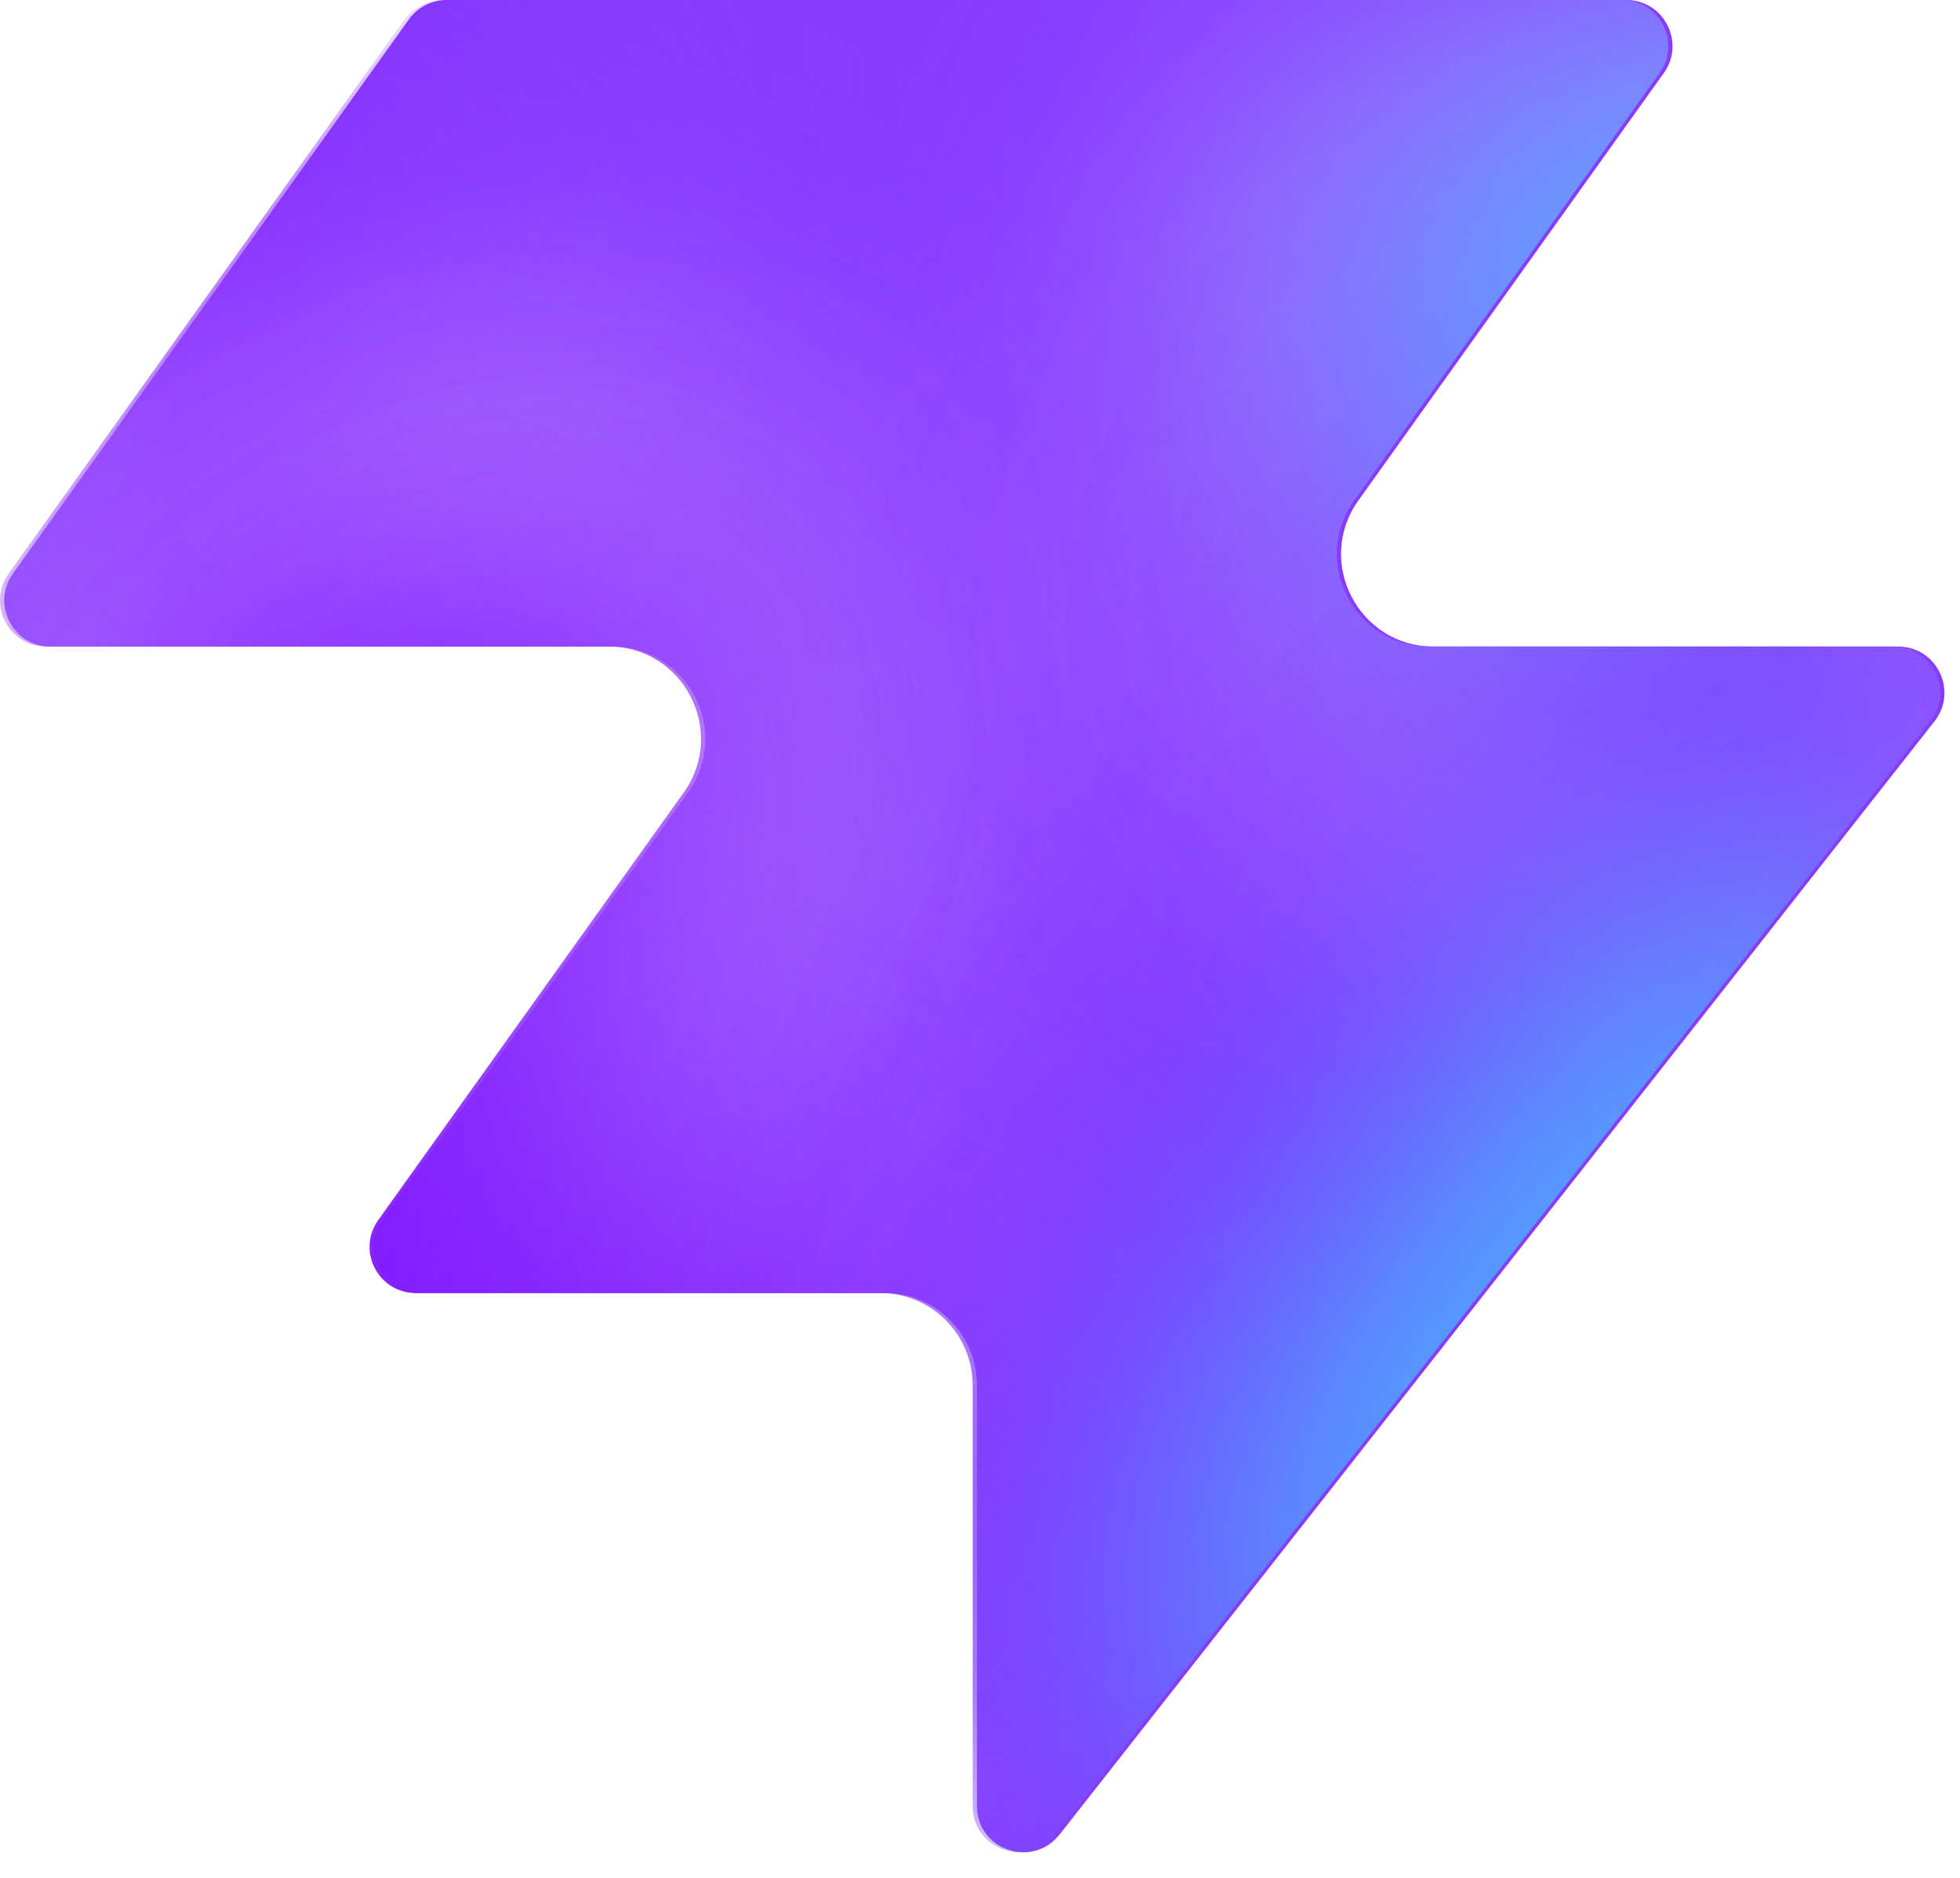
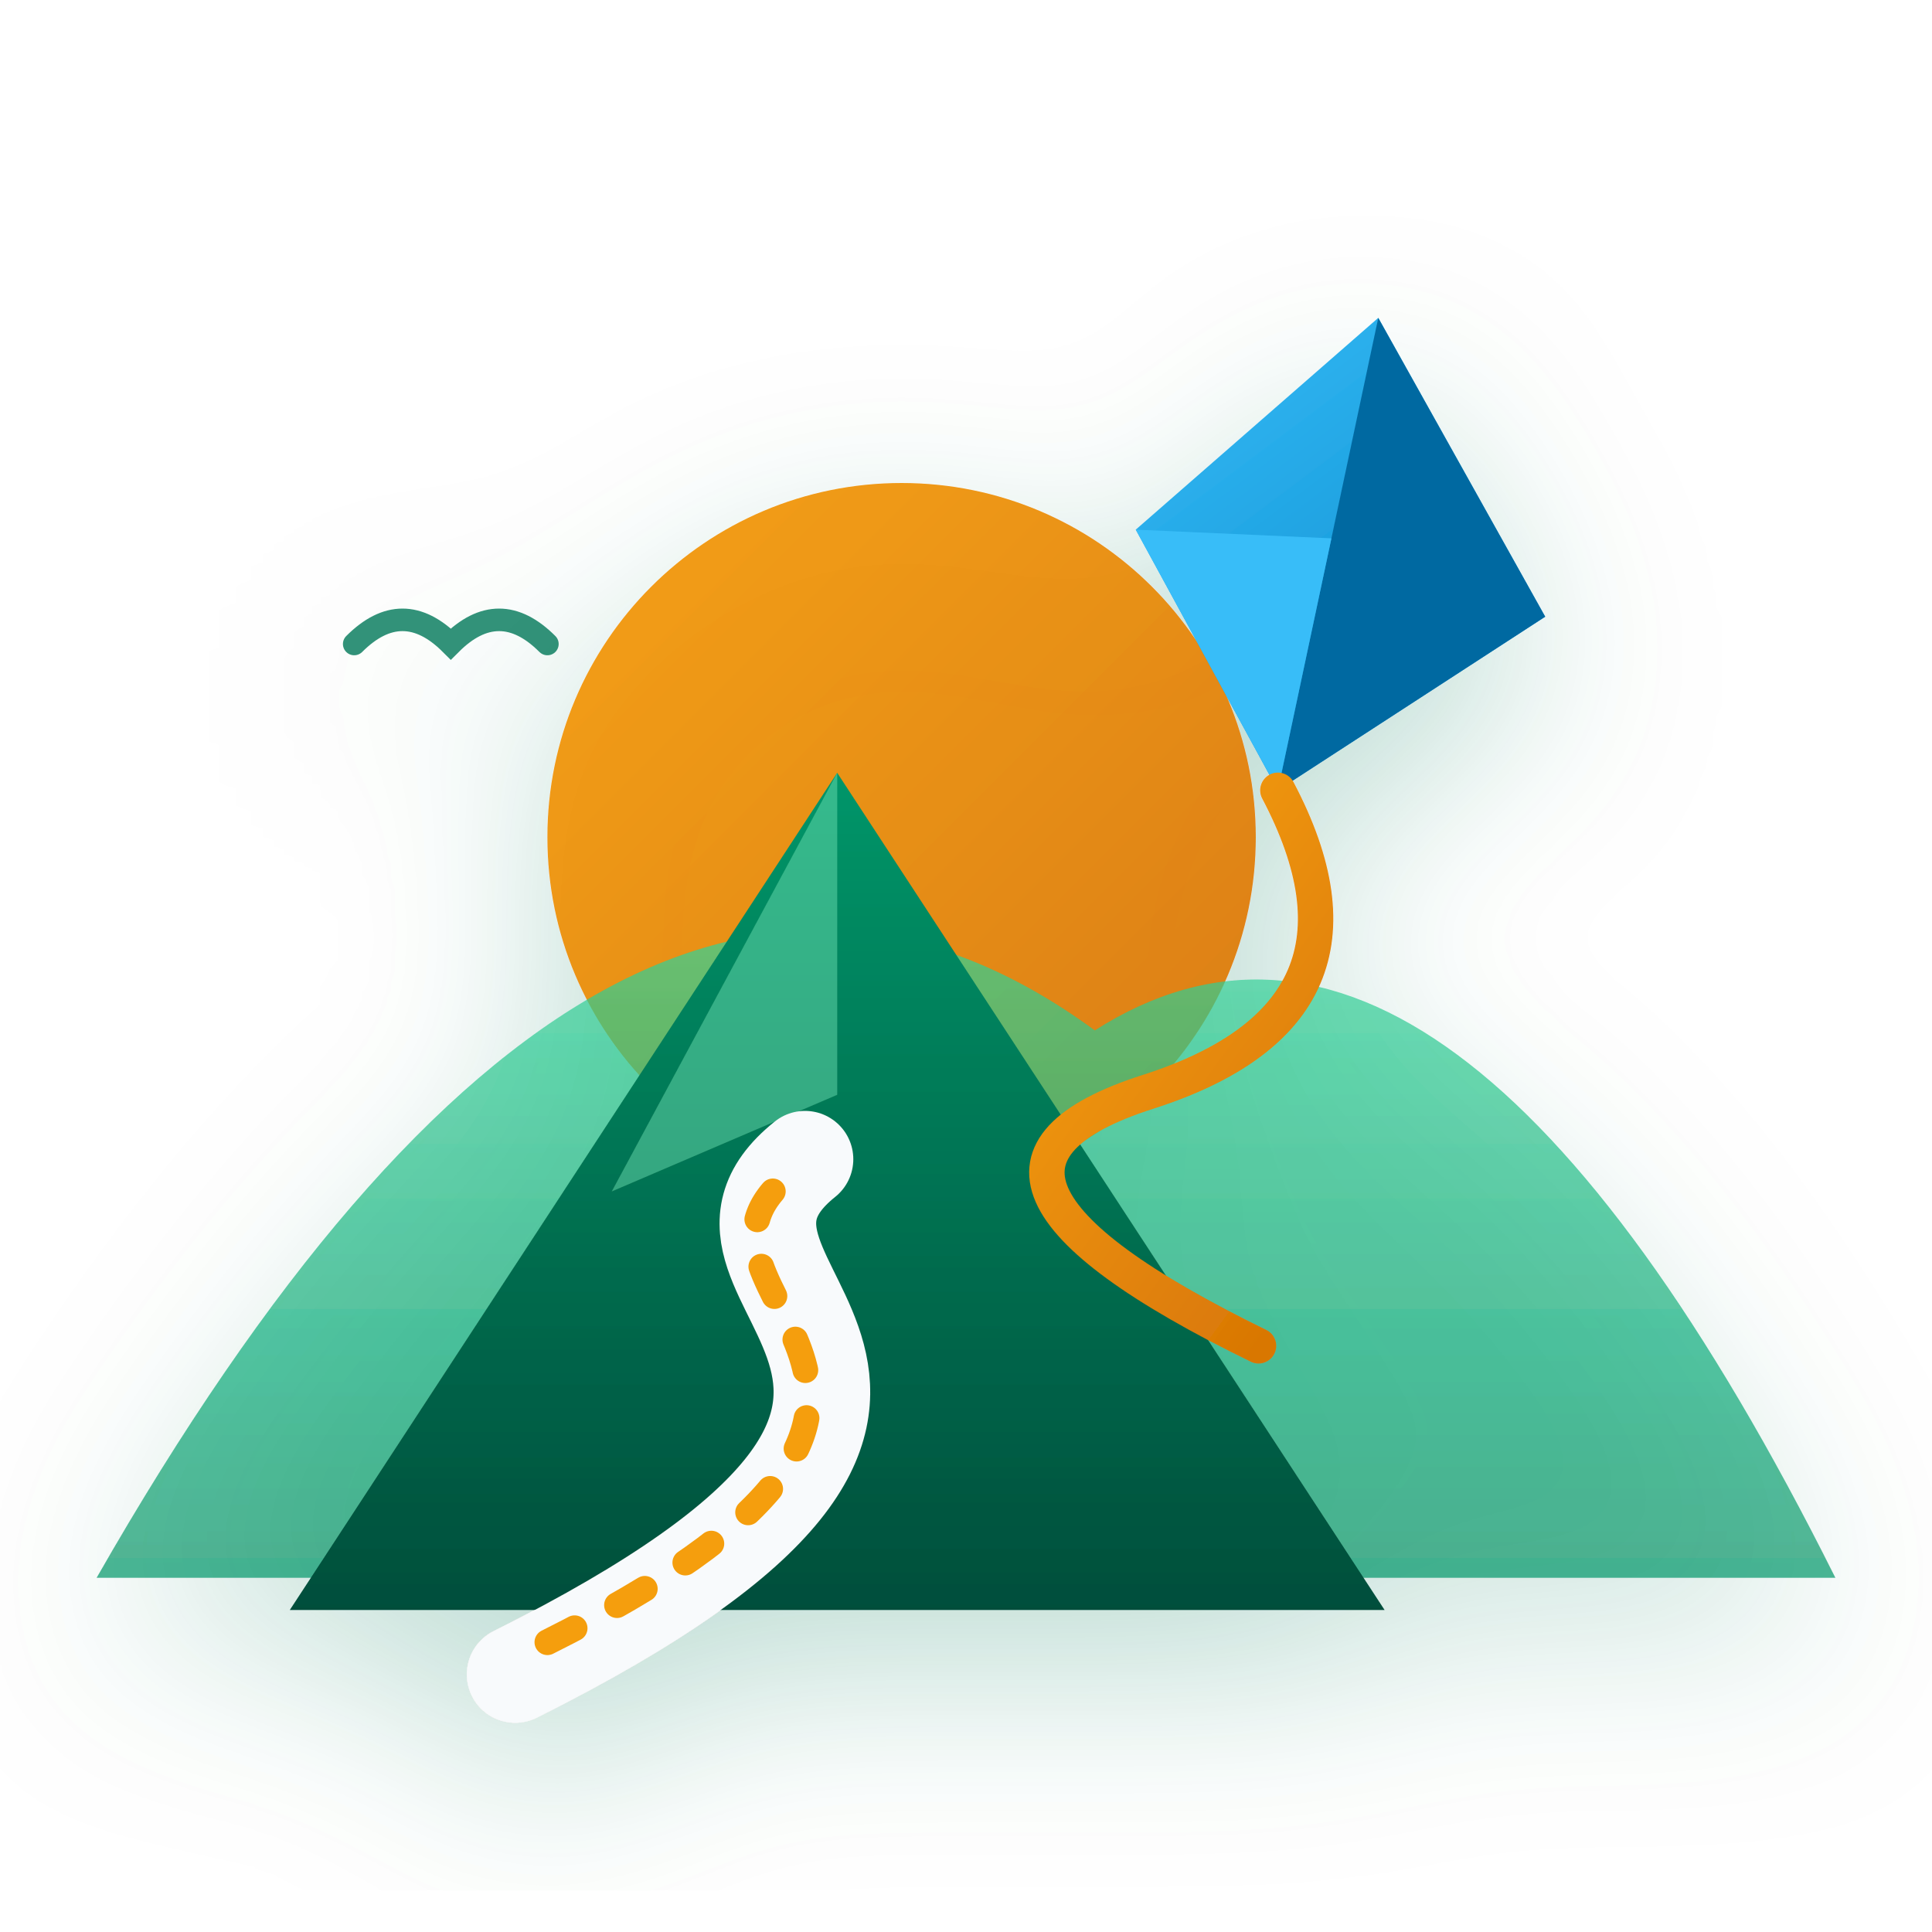
- <svg xmlns="http://www.w3.org/2000/svg" width="48" height="46" fill="none" viewBox="0 0 48 46">
-   <path fill="#863bff" d="M25.946 44.938c-.664.845-2.021.375-2.021-.698V33.937a2.26 2.26 0 0 0-2.262-2.262H10.287c-.92 0-1.456-1.04-.92-1.788l7.48-10.471c1.07-1.497 0-3.578-1.842-3.578H1.237c-.92 0-1.456-1.04-.92-1.788L10.013.474c.214-.297.556-.474.92-.474h28.894c.92 0 1.456 1.04.92 1.788l-7.48 10.471c-1.07 1.498 0 3.579 1.842 3.579h11.377c.943 0 1.473 1.088.89 1.83L25.947 44.94z" style="fill:#863bff;fill:color(display-p3 .525 .23 1);fill-opacity:1" />
-   <mask id="a" width="48" height="46" x="0" y="0" maskUnits="userSpaceOnUse" style="mask-type:alpha">
-     <path fill="#000" d="M25.842 44.938c-.664.844-2.021.375-2.021-.698V33.937a2.26 2.26 0 0 0-2.262-2.262H10.183c-.92 0-1.456-1.04-.92-1.788l7.48-10.471c1.07-1.498 0-3.579-1.842-3.579H1.133c-.92 0-1.456-1.04-.92-1.787L9.91.473c.214-.297.556-.474.92-.474h28.894c.92 0 1.456 1.04.92 1.788l-7.48 10.471c-1.07 1.498 0 3.578 1.842 3.578h11.377c.943 0 1.473 1.088.89 1.832L25.843 44.94z" style="fill:#000;fill-opacity:1" />
-   </mask>
-   <g mask="url(#a)">
-     <g filter="url(#b)">
-       <ellipse cx="5.508" cy="14.704" fill="#ede6ff" rx="5.508" ry="14.704" style="fill:#ede6ff;fill:color(display-p3 .927 .903 1);fill-opacity:1" transform="matrix(.00324 1 1 -.00324 -4.47 31.516)" />
-     </g>
-     <g filter="url(#c)">
-       <ellipse cx="10.399" cy="29.851" fill="#ede6ff" rx="10.399" ry="29.851" style="fill:#ede6ff;fill:color(display-p3 .927 .903 1);fill-opacity:1" transform="matrix(.00324 1 1 -.00324 -39.328 7.883)" />
-     </g>
-     <g filter="url(#d)">
-       <ellipse cx="5.508" cy="30.487" fill="#7e14ff" rx="5.508" ry="30.487" style="fill:#7e14ff;fill:color(display-p3 .492 .077 1);fill-opacity:1" transform="rotate(89.814 -25.913 -14.639)scale(1 -1)" />
-     </g>
-     <g filter="url(#e)">
-       <ellipse cx="5.508" cy="30.599" fill="#7e14ff" rx="5.508" ry="30.599" style="fill:#7e14ff;fill:color(display-p3 .492 .077 1);fill-opacity:1" transform="rotate(89.814 -32.644 -3.334)scale(1 -1)" />
-     </g>
-     <g filter="url(#f)">
-       <ellipse cx="5.508" cy="30.599" fill="#7e14ff" rx="5.508" ry="30.599" style="fill:#7e14ff;fill:color(display-p3 .492 .077 1);fill-opacity:1" transform="matrix(.00324 1 1 -.00324 -34.34 30.47)" />
-     </g>
-     <g filter="url(#g)">
-       <ellipse cx="14.072" cy="22.078" fill="#ede6ff" rx="14.072" ry="22.078" style="fill:#ede6ff;fill:color(display-p3 .927 .903 1);fill-opacity:1" transform="rotate(93.35 24.506 48.493)scale(-1 1)" />
-     </g>
-     <g filter="url(#h)">
-       <ellipse cx="3.47" cy="21.501" fill="#7e14ff" rx="3.47" ry="21.501" style="fill:#7e14ff;fill:color(display-p3 .492 .077 1);fill-opacity:1" transform="rotate(89.009 28.708 47.59)scale(-1 1)" />
-     </g>
-     <g filter="url(#i)">
-       <ellipse cx="3.47" cy="21.501" fill="#7e14ff" rx="3.47" ry="21.501" style="fill:#7e14ff;fill:color(display-p3 .492 .077 1);fill-opacity:1" transform="rotate(89.009 28.708 47.59)scale(-1 1)" />
-     </g>
-     <g filter="url(#j)">
-       <ellipse cx=".387" cy="8.972" fill="#7e14ff" rx="4.407" ry="29.108" style="fill:#7e14ff;fill:color(display-p3 .492 .077 1);fill-opacity:1" transform="rotate(39.51 .387 8.972)" />
-     </g>
-     <g filter="url(#k)">
-       <ellipse cx="47.523" cy="-6.092" fill="#7e14ff" rx="4.407" ry="29.108" style="fill:#7e14ff;fill:color(display-p3 .492 .077 1);fill-opacity:1" transform="rotate(37.892 47.523 -6.092)" />
-     </g>
-     <g filter="url(#l)">
-       <ellipse cx="41.412" cy="6.333" fill="#47bfff" rx="5.971" ry="9.665" style="fill:#47bfff;fill:color(display-p3 .28 .748 1);fill-opacity:1" transform="rotate(37.892 41.412 6.333)" />
-     </g>
-     <g filter="url(#m)">
-       <ellipse cx="-1.879" cy="38.332" fill="#7e14ff" rx="4.407" ry="29.108" style="fill:#7e14ff;fill:color(display-p3 .492 .077 1);fill-opacity:1" transform="rotate(37.892 -1.88 38.332)" />
-     </g>
-     <g filter="url(#n)">
-       <ellipse cx="-1.879" cy="38.332" fill="#7e14ff" rx="4.407" ry="29.108" style="fill:#7e14ff;fill:color(display-p3 .492 .077 1);fill-opacity:1" transform="rotate(37.892 -1.88 38.332)" />
-     </g>
-     <g filter="url(#o)">
-       <ellipse cx="35.651" cy="29.907" fill="#7e14ff" rx="4.407" ry="29.108" style="fill:#7e14ff;fill:color(display-p3 .492 .077 1);fill-opacity:1" transform="rotate(37.892 35.651 29.907)" />
-     </g>
-     <g filter="url(#p)">
-       <ellipse cx="38.418" cy="32.4" fill="#47bfff" rx="5.971" ry="15.297" style="fill:#47bfff;fill:color(display-p3 .28 .748 1);fill-opacity:1" transform="rotate(37.892 38.418 32.4)" />
-     </g>
-   </g>
+ <svg xmlns="http://www.w3.org/2000/svg" viewBox="0 0 120 120" width="100%" height="100%">
  <defs>
-     <filter id="b" width="60.045" height="41.654" x="-19.77" y="16.149" color-interpolation-filters="sRGB" filterUnits="userSpaceOnUse">
-       <feFlood flood-opacity="0" result="BackgroundImageFix" />
-       <feBlend in="SourceGraphic" in2="BackgroundImageFix" result="shape" />
-       <feGaussianBlur result="effect1_foregroundBlur_2002_17158" stdDeviation="7.659" />
-     </filter>
-     <filter id="c" width="90.34" height="51.437" x="-54.613" y="-7.533" color-interpolation-filters="sRGB" filterUnits="userSpaceOnUse">
-       <feFlood flood-opacity="0" result="BackgroundImageFix" />
-       <feBlend in="SourceGraphic" in2="BackgroundImageFix" result="shape" />
-       <feGaussianBlur result="effect1_foregroundBlur_2002_17158" stdDeviation="7.659" />
-     </filter>
-     <filter id="d" width="79.355" height="29.4" x="-49.64" y="2.03" color-interpolation-filters="sRGB" filterUnits="userSpaceOnUse">
-       <feFlood flood-opacity="0" result="BackgroundImageFix" />
-       <feBlend in="SourceGraphic" in2="BackgroundImageFix" result="shape" />
-       <feGaussianBlur result="effect1_foregroundBlur_2002_17158" stdDeviation="4.596" />
-     </filter>
-     <filter id="e" width="79.579" height="29.4" x="-45.045" y="20.029" color-interpolation-filters="sRGB" filterUnits="userSpaceOnUse">
-       <feFlood flood-opacity="0" result="BackgroundImageFix" />
-       <feBlend in="SourceGraphic" in2="BackgroundImageFix" result="shape" />
-       <feGaussianBlur result="effect1_foregroundBlur_2002_17158" stdDeviation="4.596" />
-     </filter>
-     <filter id="f" width="79.579" height="29.4" x="-43.513" y="21.178" color-interpolation-filters="sRGB" filterUnits="userSpaceOnUse">
-       <feFlood flood-opacity="0" result="BackgroundImageFix" />
-       <feBlend in="SourceGraphic" in2="BackgroundImageFix" result="shape" />
-       <feGaussianBlur result="effect1_foregroundBlur_2002_17158" stdDeviation="4.596" />
-     </filter>
-     <filter id="g" width="74.749" height="58.852" x="15.756" y="-17.901" color-interpolation-filters="sRGB" filterUnits="userSpaceOnUse">
-       <feFlood flood-opacity="0" result="BackgroundImageFix" />
-       <feBlend in="SourceGraphic" in2="BackgroundImageFix" result="shape" />
-       <feGaussianBlur result="effect1_foregroundBlur_2002_17158" stdDeviation="7.659" />
-     </filter>
-     <filter id="h" width="61.377" height="25.362" x="23.548" y="2.284" color-interpolation-filters="sRGB" filterUnits="userSpaceOnUse">
-       <feFlood flood-opacity="0" result="BackgroundImageFix" />
-       <feBlend in="SourceGraphic" in2="BackgroundImageFix" result="shape" />
-       <feGaussianBlur result="effect1_foregroundBlur_2002_17158" stdDeviation="4.596" />
-     </filter>
-     <filter id="i" width="61.377" height="25.362" x="23.548" y="2.284" color-interpolation-filters="sRGB" filterUnits="userSpaceOnUse">
-       <feFlood flood-opacity="0" result="BackgroundImageFix" />
-       <feBlend in="SourceGraphic" in2="BackgroundImageFix" result="shape" />
-       <feGaussianBlur result="effect1_foregroundBlur_2002_17158" stdDeviation="4.596" />
-     </filter>
-     <filter id="j" width="56.045" height="63.649" x="-27.636" y="-22.853" color-interpolation-filters="sRGB" filterUnits="userSpaceOnUse">
-       <feFlood flood-opacity="0" result="BackgroundImageFix" />
-       <feBlend in="SourceGraphic" in2="BackgroundImageFix" result="shape" />
-       <feGaussianBlur result="effect1_foregroundBlur_2002_17158" stdDeviation="4.596" />
-     </filter>
-     <filter id="k" width="54.814" height="64.646" x="20.116" y="-38.415" color-interpolation-filters="sRGB" filterUnits="userSpaceOnUse">
-       <feFlood flood-opacity="0" result="BackgroundImageFix" />
-       <feBlend in="SourceGraphic" in2="BackgroundImageFix" result="shape" />
-       <feGaussianBlur result="effect1_foregroundBlur_2002_17158" stdDeviation="4.596" />
-     </filter>
-     <filter id="l" width="33.541" height="35.313" x="24.641" y="-11.323" color-interpolation-filters="sRGB" filterUnits="userSpaceOnUse">
-       <feFlood flood-opacity="0" result="BackgroundImageFix" />
-       <feBlend in="SourceGraphic" in2="BackgroundImageFix" result="shape" />
-       <feGaussianBlur result="effect1_foregroundBlur_2002_17158" stdDeviation="4.596" />
-     </filter>
-     <filter id="m" width="54.814" height="64.646" x="-29.286" y="6.009" color-interpolation-filters="sRGB" filterUnits="userSpaceOnUse">
-       <feFlood flood-opacity="0" result="BackgroundImageFix" />
-       <feBlend in="SourceGraphic" in2="BackgroundImageFix" result="shape" />
-       <feGaussianBlur result="effect1_foregroundBlur_2002_17158" stdDeviation="4.596" />
-     </filter>
-     <filter id="n" width="54.814" height="64.646" x="-29.286" y="6.009" color-interpolation-filters="sRGB" filterUnits="userSpaceOnUse">
-       <feFlood flood-opacity="0" result="BackgroundImageFix" />
-       <feBlend in="SourceGraphic" in2="BackgroundImageFix" result="shape" />
-       <feGaussianBlur result="effect1_foregroundBlur_2002_17158" stdDeviation="4.596" />
-     </filter>
-     <filter id="o" width="54.814" height="64.646" x="8.244" y="-2.416" color-interpolation-filters="sRGB" filterUnits="userSpaceOnUse">
-       <feFlood flood-opacity="0" result="BackgroundImageFix" />
-       <feBlend in="SourceGraphic" in2="BackgroundImageFix" result="shape" />
-       <feGaussianBlur result="effect1_foregroundBlur_2002_17158" stdDeviation="4.596" />
-     </filter>
-     <filter id="p" width="39.409" height="43.623" x="18.713" y="10.588" color-interpolation-filters="sRGB" filterUnits="userSpaceOnUse">
-       <feFlood flood-opacity="0" result="BackgroundImageFix" />
-       <feBlend in="SourceGraphic" in2="BackgroundImageFix" result="shape" />
-       <feGaussianBlur result="effect1_foregroundBlur_2002_17158" stdDeviation="4.596" />
+     <linearGradient id="hillDeep" x1="0%" y1="0%" x2="0%" y2="100%">
+       <stop offset="0%" stop-color="#059669" />
+       <stop offset="100%" stop-color="#064e3b" />
+     </linearGradient>
+     <linearGradient id="hillSoft" x1="0%" y1="0%" x2="0%" y2="100%">
+       <stop offset="0%" stop-color="#34d399" />
+       <stop offset="100%" stop-color="#059669" />
+     </linearGradient>
+     <linearGradient id="skyKite" x1="0%" y1="0%" x2="100%" y2="100%">
+       <stop offset="0%" stop-color="#38bdf8" />
+       <stop offset="100%" stop-color="#0284c7" />
+     </linearGradient>
+     <linearGradient id="sunGold" x1="0%" y1="0%" x2="100%" y2="100%">
+       <stop offset="0%" stop-color="#f59e0b" />
+       <stop offset="100%" stop-color="#d97706" />
+     </linearGradient>
+     <filter id="softGlow" x="-15%" y="-15%" width="130%" height="130%">
+       <feDropShadow dx="0" dy="4" stdDeviation="6" flood-color="#047857" flood-opacity="0.25" />
    </filter>
  </defs>
+   <g transform="translate(0, 10)" filter="url(#softGlow)">
+     <circle cx="56" cy="42" r="22" fill="url(#sunGold)" opacity="0.95" />
+     <path d="M 6 88 Q 38 32, 68 54 Q 90 40, 114 88 Z" fill="url(#hillSoft)" opacity="0.7" />
+     <path d="M 18 90 L 52 38 L 86 90 Z" fill="url(#hillDeep)" />
+     <path d="M 52 38 L 38 64 L 52 58 Z" fill="#6ee7b7" opacity="0.45" />
+     <path d="M 50 62 C 40 70, 68 76, 32 94" fill="none" stroke="#f8fafc" stroke-width="6" stroke-linecap="round" />
+     <path d="M 48 64 C 42 71, 64 77, 34 92" fill="none" stroke="#f59e0b" stroke-width="1.6" stroke-linecap="round" stroke-dasharray="2 3" />
+     <g transform="translate(68, 6) rotate(12)">
+       <polygon points="18,0 32,16 18,30 6,16" fill="url(#skyKite)" />
+       <polygon points="18,0 32,16 18,30 18,14" fill="#0369a1" />
+       <polygon points="6,16 18,14 18,30" fill="#38bdf8" />
+       <path d="M 18 30 Q 28 42, 14 50 T 24 64" fill="none" stroke="url(#sunGold)" stroke-width="2.2" stroke-linecap="round" />
+     </g>
+     <path d="M 22 30 Q 25 27, 28 30 Q 31 27, 34 30" fill="none" stroke="#047857" stroke-width="1.4" stroke-linecap="round" opacity="0.8" />
+   </g>
</svg>
